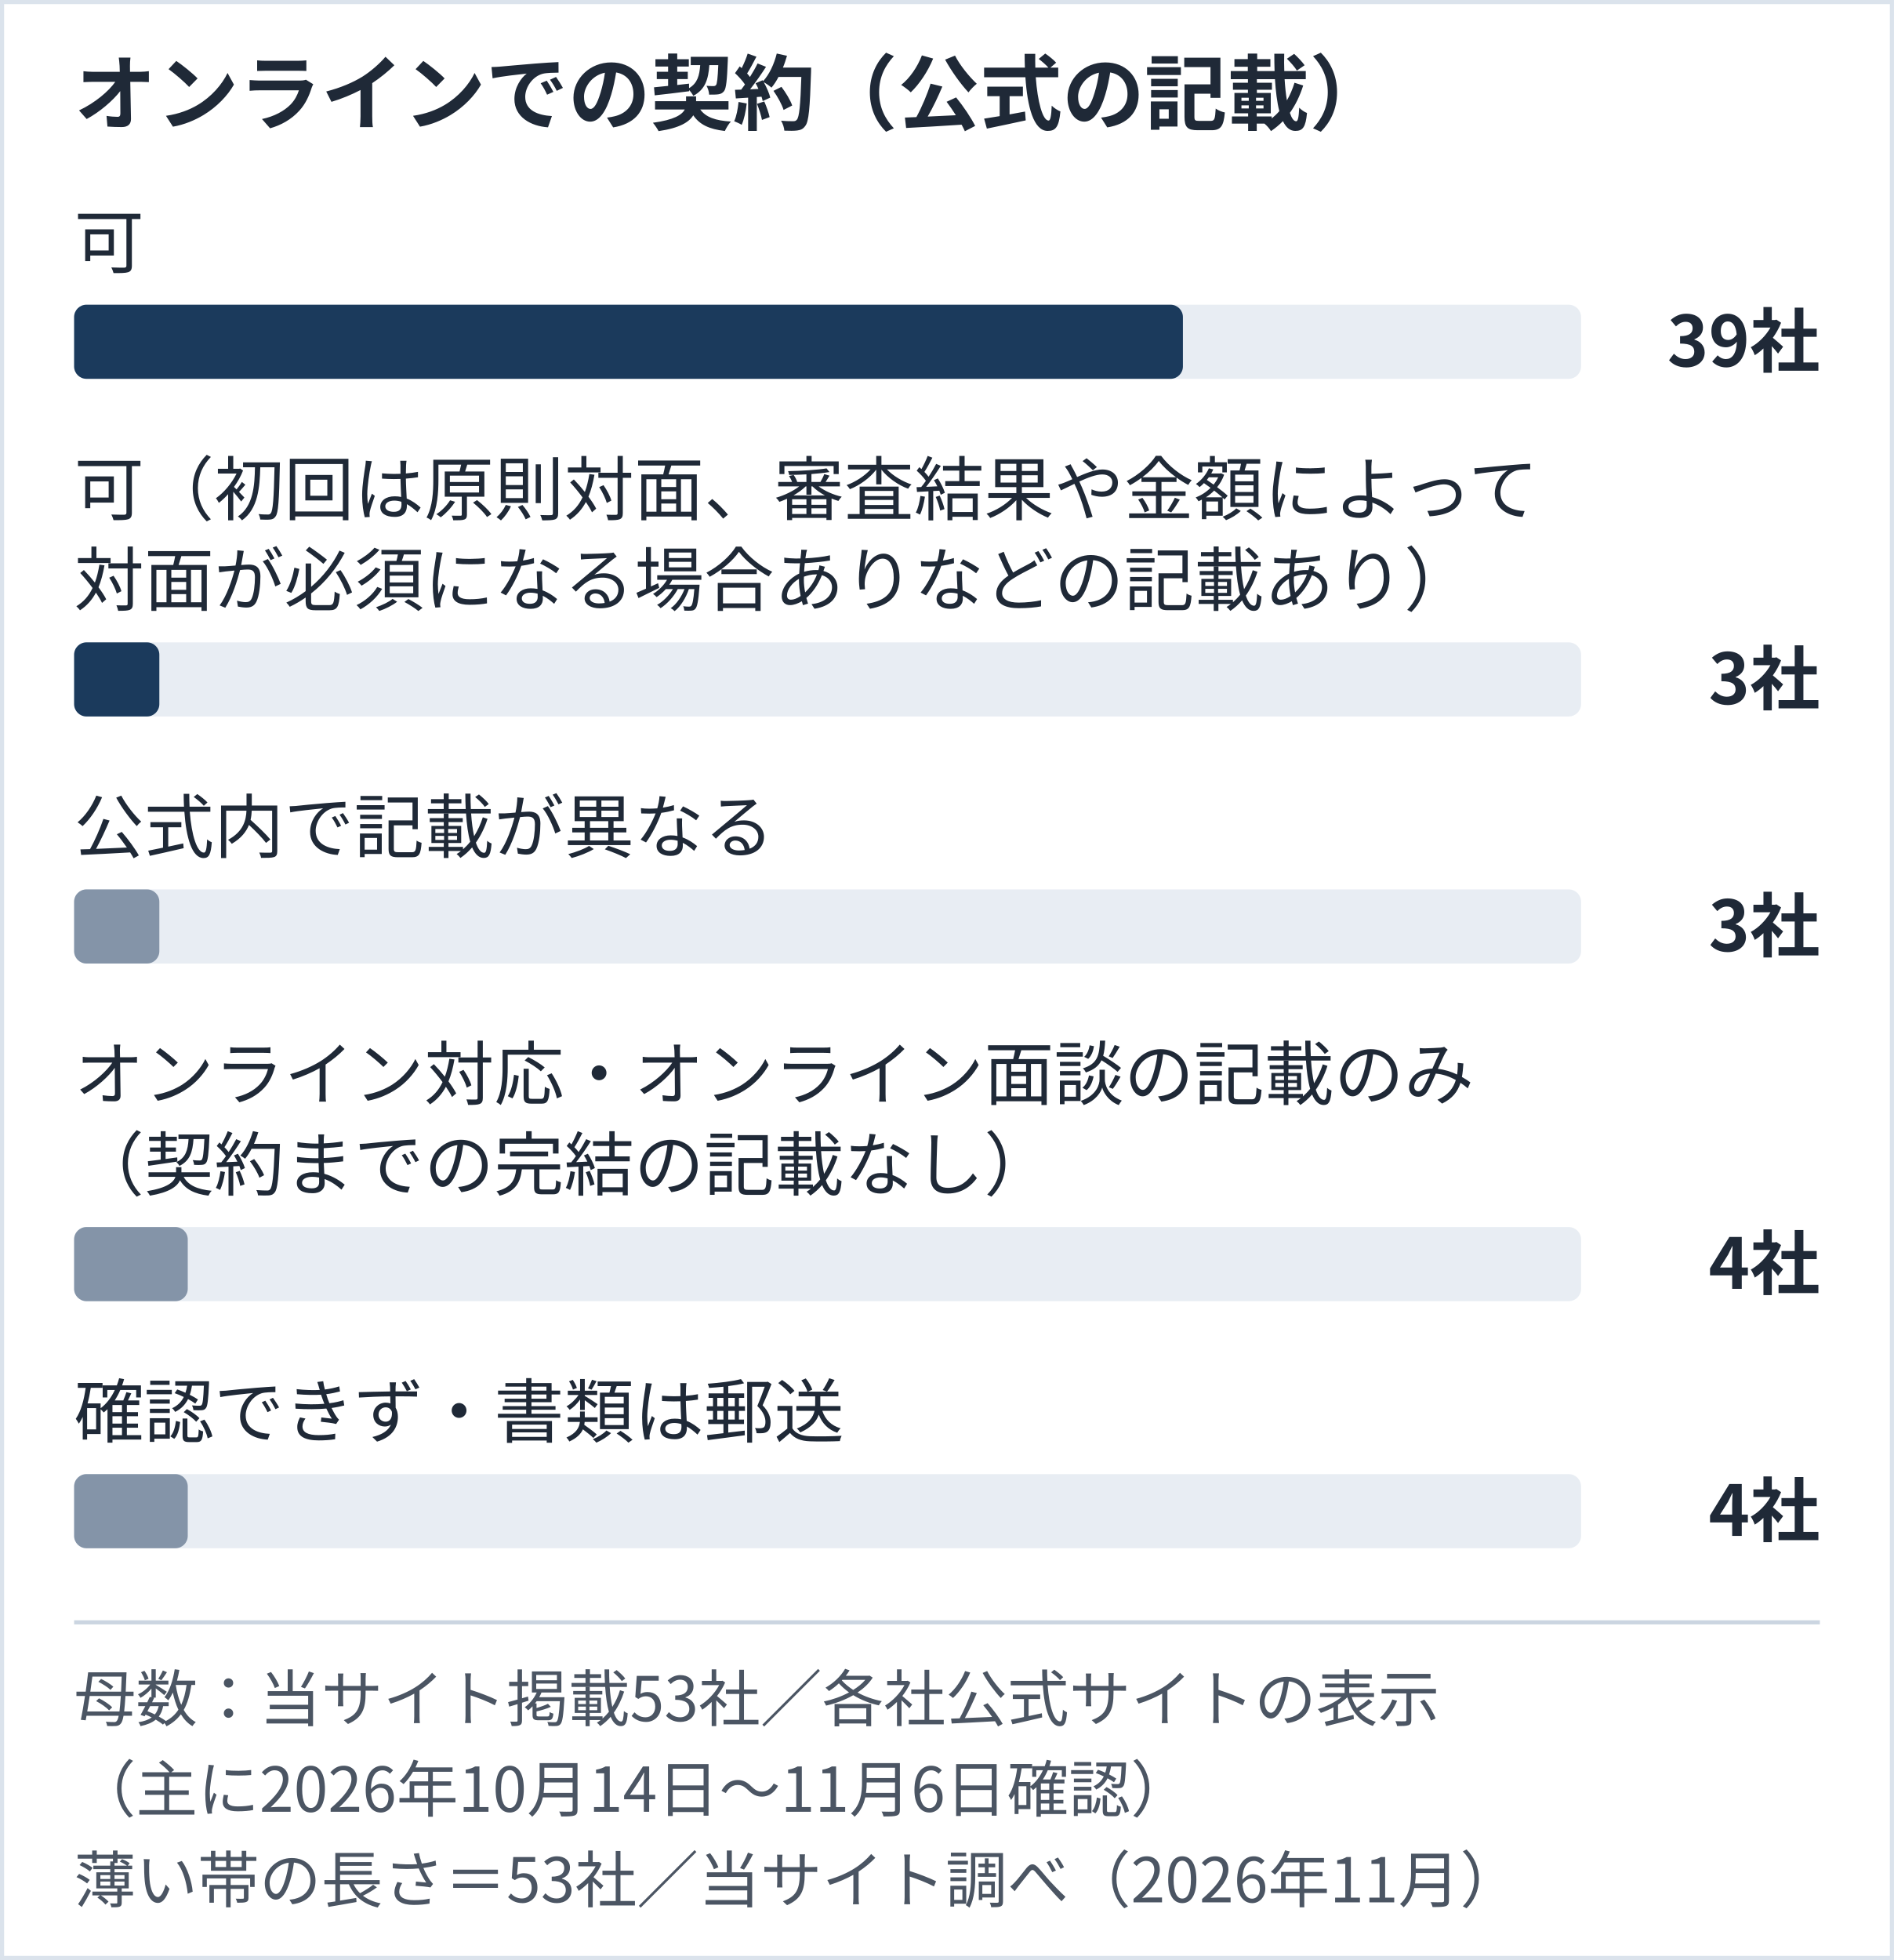
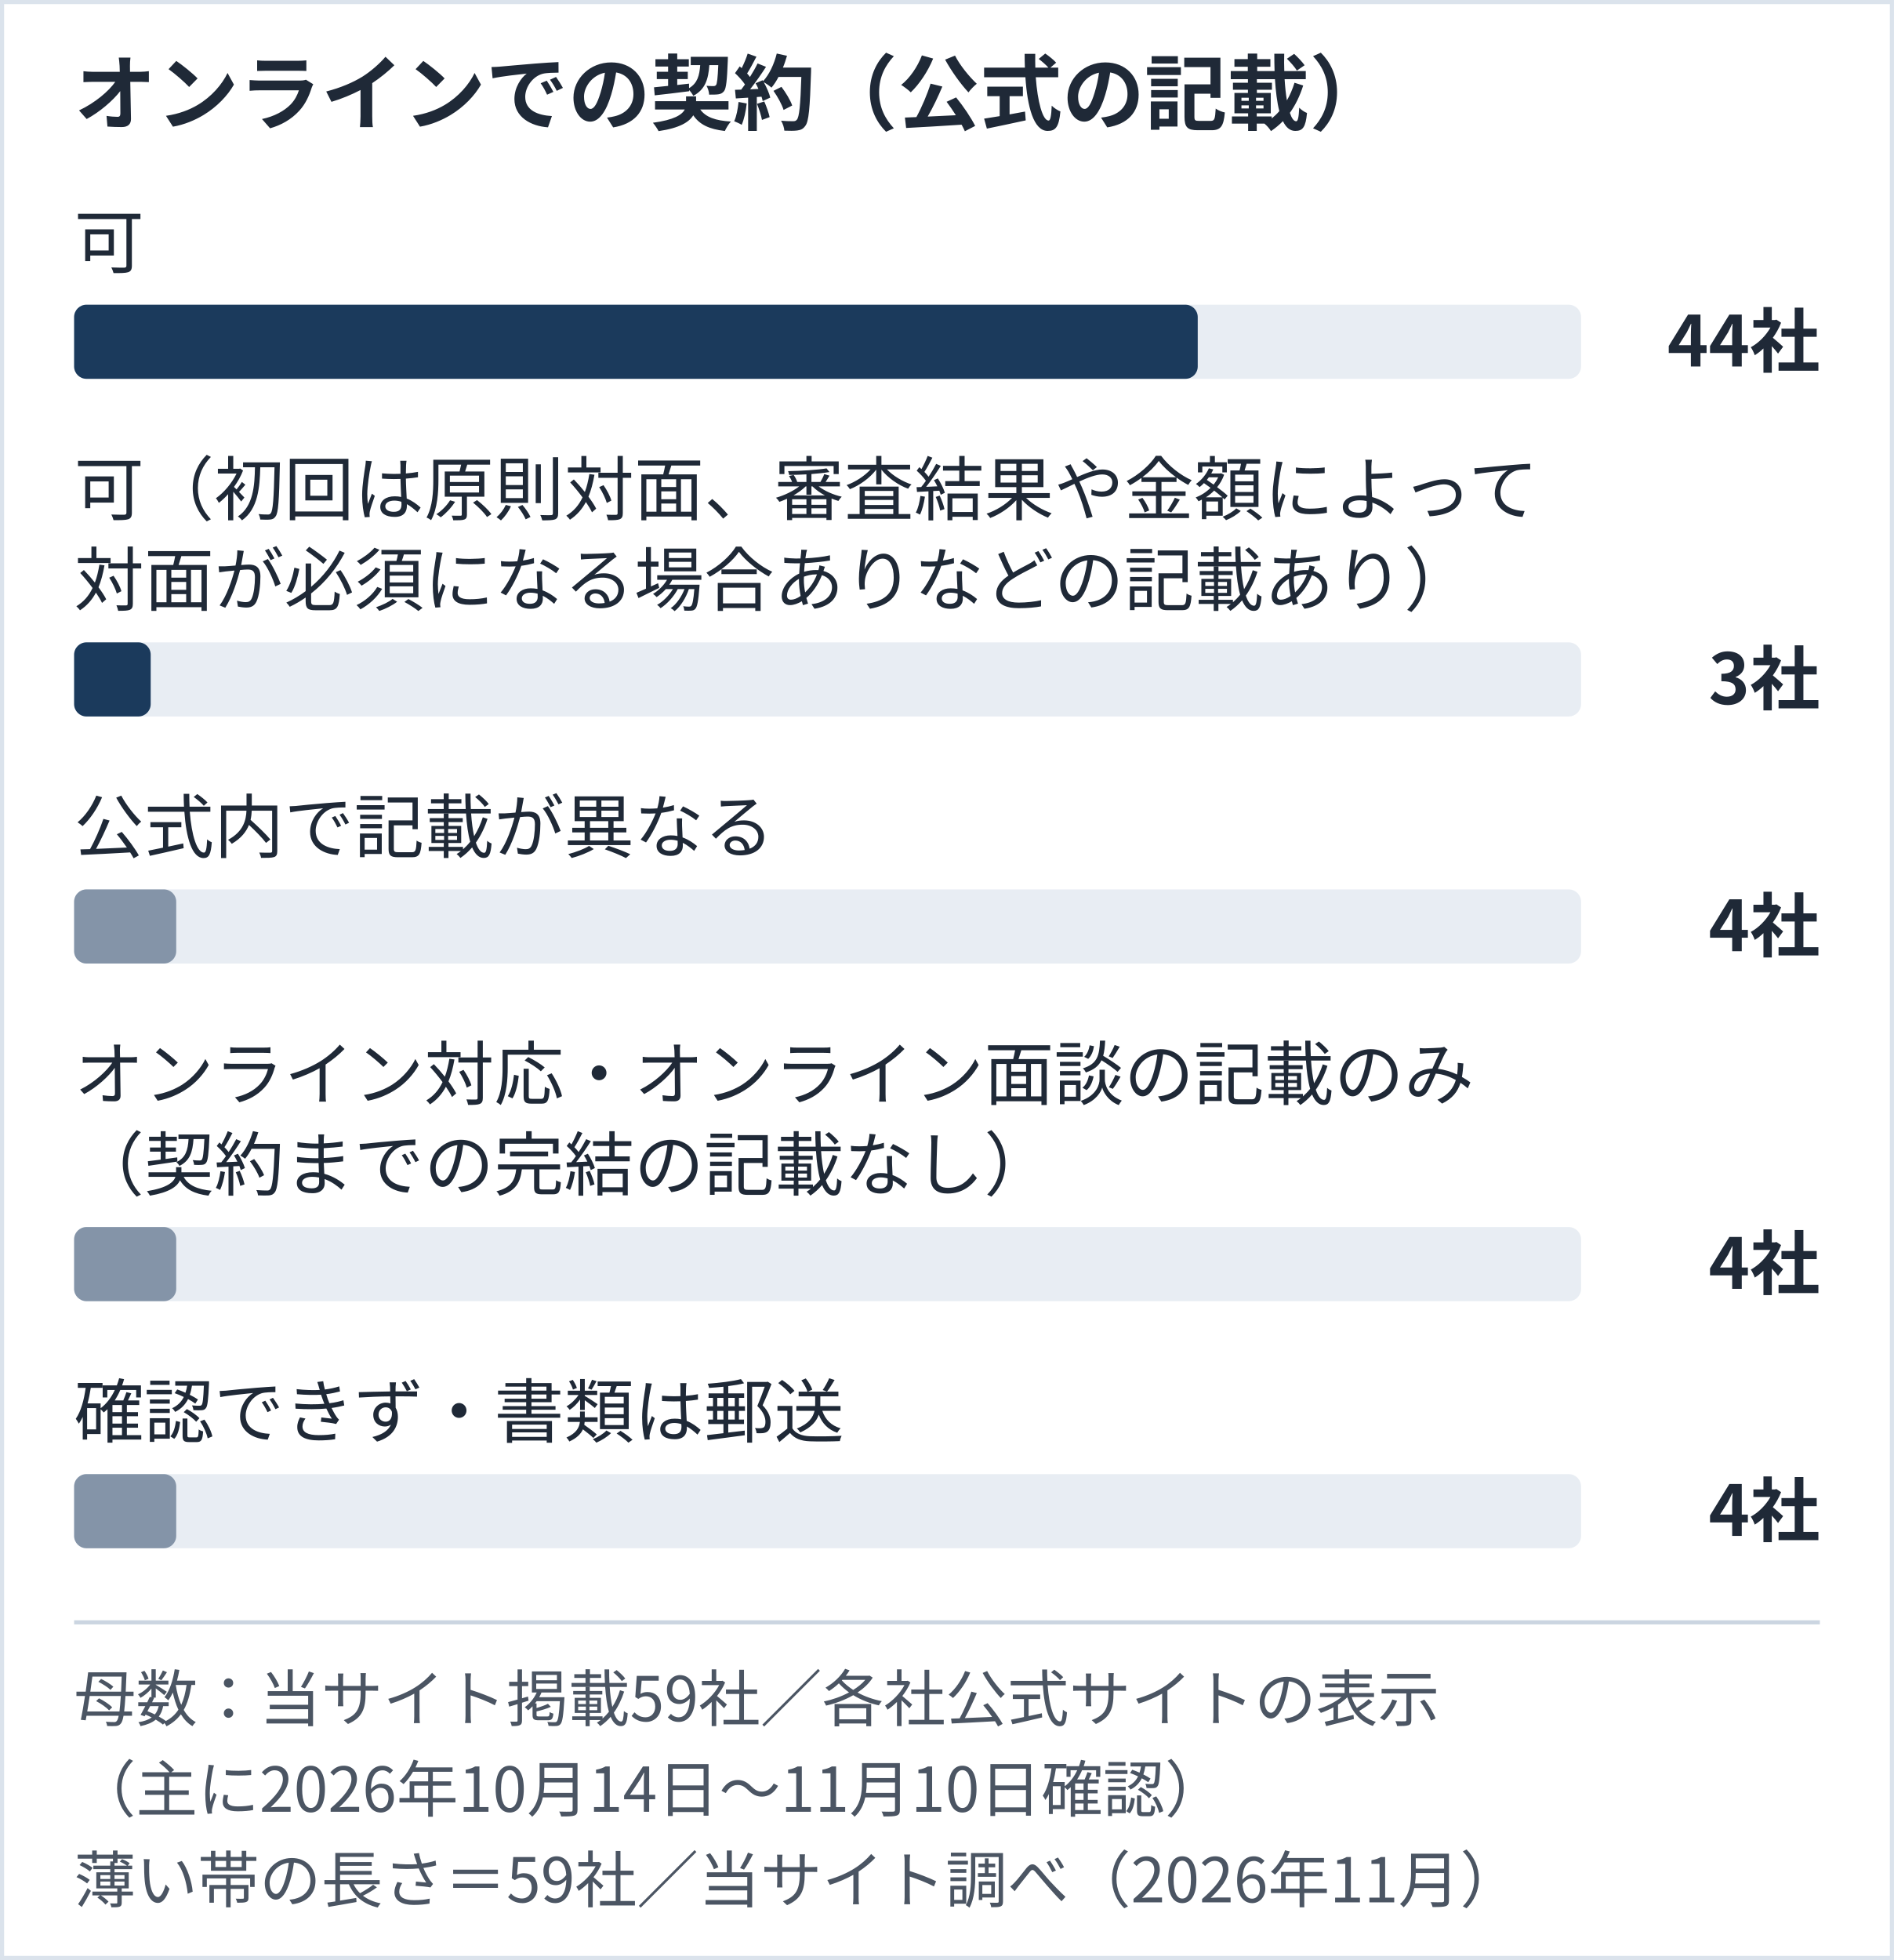
<svg xmlns="http://www.w3.org/2000/svg" width="460" height="476" viewBox="0 0 460 476" role="img" aria-labelledby="t d" font-family="'Hiragino Kaku Gothic ProN','Hiragino Sans','Noto Sans JP','Noto Sans CJK JP','Yu Gothic','YuGothic','Meiryo',sans-serif">
  <rect width="460" height="476" fill="#ffffff" />
  <rect x="0.5" y="0.5" width="459" height="475" fill="none" stroke="#dbe3ec" />
  <text x="18" y="30" font-size="20" font-weight="700" fill="#1f2937">オンラインでの契約（公式の記載）</text>
  <text x="18" y="65" font-size="17" fill="#1f2937">可</text>
  <rect x="18" y="74" width="366" height="18" rx="3" fill="#e8edf3" />
-   <rect x="18" y="74" width="269.3" height="18" rx="3" fill="#1B3A5C" />
-   <text x="442" y="89" font-size="17" font-weight="700" text-anchor="end" fill="#1f2937">39社</text>
+   <rect x="18" y="74" width="272.9" height="18" rx="3" fill="#1B3A5C" />
+   <text x="442" y="89" font-size="17" font-weight="700" text-anchor="end" fill="#1f2937">44社</text>
  <text x="18" y="125" font-size="17" fill="#1f2937">可（初回は原則対面、審査結果や金額によって</text>
  <text x="18" y="147" font-size="17" fill="#1f2937">対面が必須になる場合ありなどの記載あり）</text>
  <rect x="18" y="156" width="366" height="18" rx="3" fill="#e8edf3" />
-   <rect x="18" y="156" width="20.7" height="18" rx="3" fill="#1B3A5C" />
+   <rect x="18" y="156" width="18.6" height="18" rx="3" fill="#1B3A5C" />
  <text x="442" y="171" font-size="17" font-weight="700" text-anchor="end" fill="#1f2937">3社</text>
  <text x="18" y="207" font-size="17" fill="#1f2937">公式内で記載が異なる</text>
  <rect x="18" y="216" width="366" height="18" rx="3" fill="#e8edf3" />
-   <rect x="18" y="216" width="20.7" height="18" rx="3" fill="#8494a8" />
-   <text x="442" y="231" font-size="17" font-weight="700" text-anchor="end" fill="#1f2937">3社</text>
+   <rect x="18" y="216" width="24.8" height="18" rx="3" fill="#8494a8" />
+   <text x="442" y="231" font-size="17" font-weight="700" text-anchor="end" fill="#1f2937">4社</text>
  <text x="18" y="267" font-size="17" fill="#1f2937">オンライン対応・オンライン面談の記載のみ</text>
  <text x="18" y="289" font-size="17" fill="#1f2937">（契約までの完結の記載なし）</text>
  <rect x="18" y="298" width="366" height="18" rx="3" fill="#e8edf3" />
-   <rect x="18" y="298" width="27.6" height="18" rx="3" fill="#8494a8" />
+   <rect x="18" y="298" width="24.8" height="18" rx="3" fill="#8494a8" />
  <text x="442" y="313" font-size="17" font-weight="700" text-anchor="end" fill="#1f2937">4社</text>
  <text x="18" y="349" font-size="17" fill="#1f2937">確認できず・書類は郵送</text>
  <rect x="18" y="358" width="366" height="18" rx="3" fill="#e8edf3" />
-   <rect x="18" y="358" width="27.6" height="18" rx="3" fill="#8494a8" />
+   <rect x="18" y="358" width="24.8" height="18" rx="3" fill="#8494a8" />
  <text x="442" y="373" font-size="17" font-weight="700" text-anchor="end" fill="#1f2937">4社</text>
  <line x1="18" y1="394" x2="442" y2="394" stroke="#cbd5e1" stroke-width="1" />
-   <text x="18" y="418" font-size="15" fill="#4b5563">母数：当サイト掲載53社／各社公式サイトの表示</text>
-   <text x="18" y="440" font-size="15" fill="#4b5563">（主に2026年10月14日〜11月6日確認）</text>
-   <text x="18" y="462" font-size="15" fill="#4b5563">薄い帯の長さ＝53社／当サイト調べ（2026年11月）</text>
+   <text x="18" y="418" font-size="15" fill="#4b5563">母数：当サイト掲載59社／各社公式サイトの表示</text>
+   <text x="18" y="440" font-size="15" fill="#4b5563">（主に2026年10月14日〜11月10日確認）</text>
+   <text x="18" y="462" font-size="15" fill="#4b5563">薄い帯の長さ＝59社／当サイト調べ（2026年11月）</text>
</svg>
